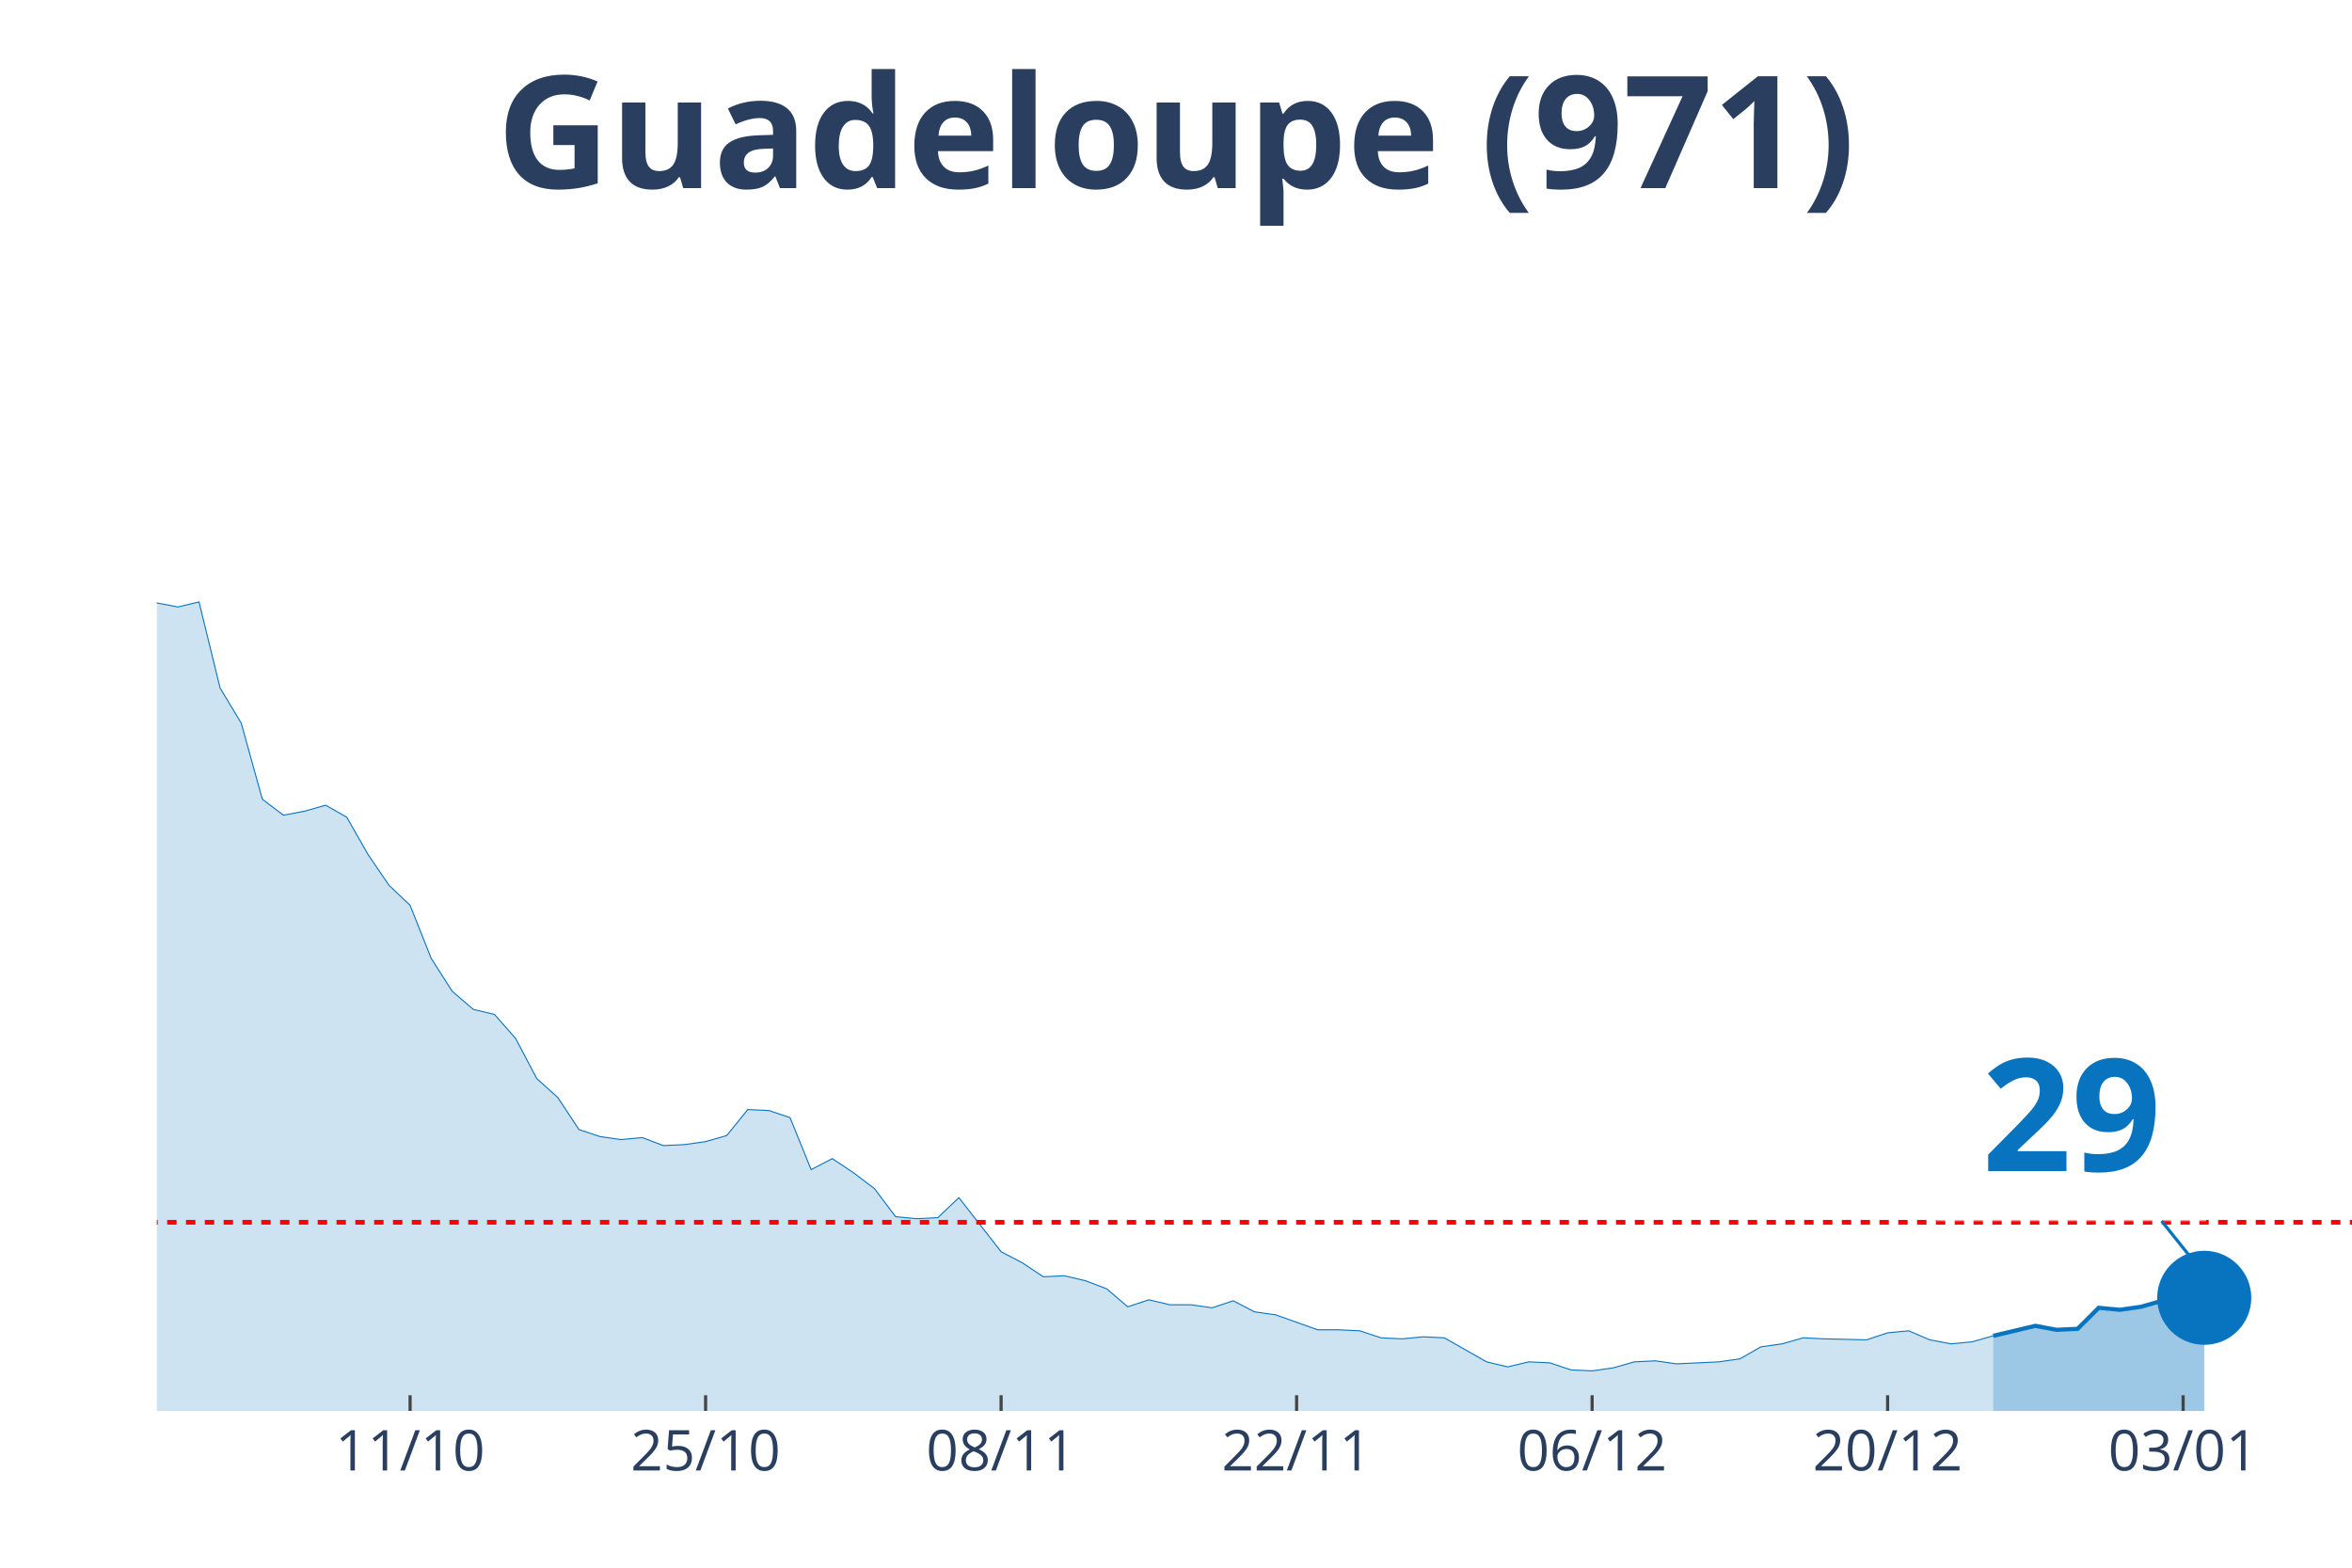
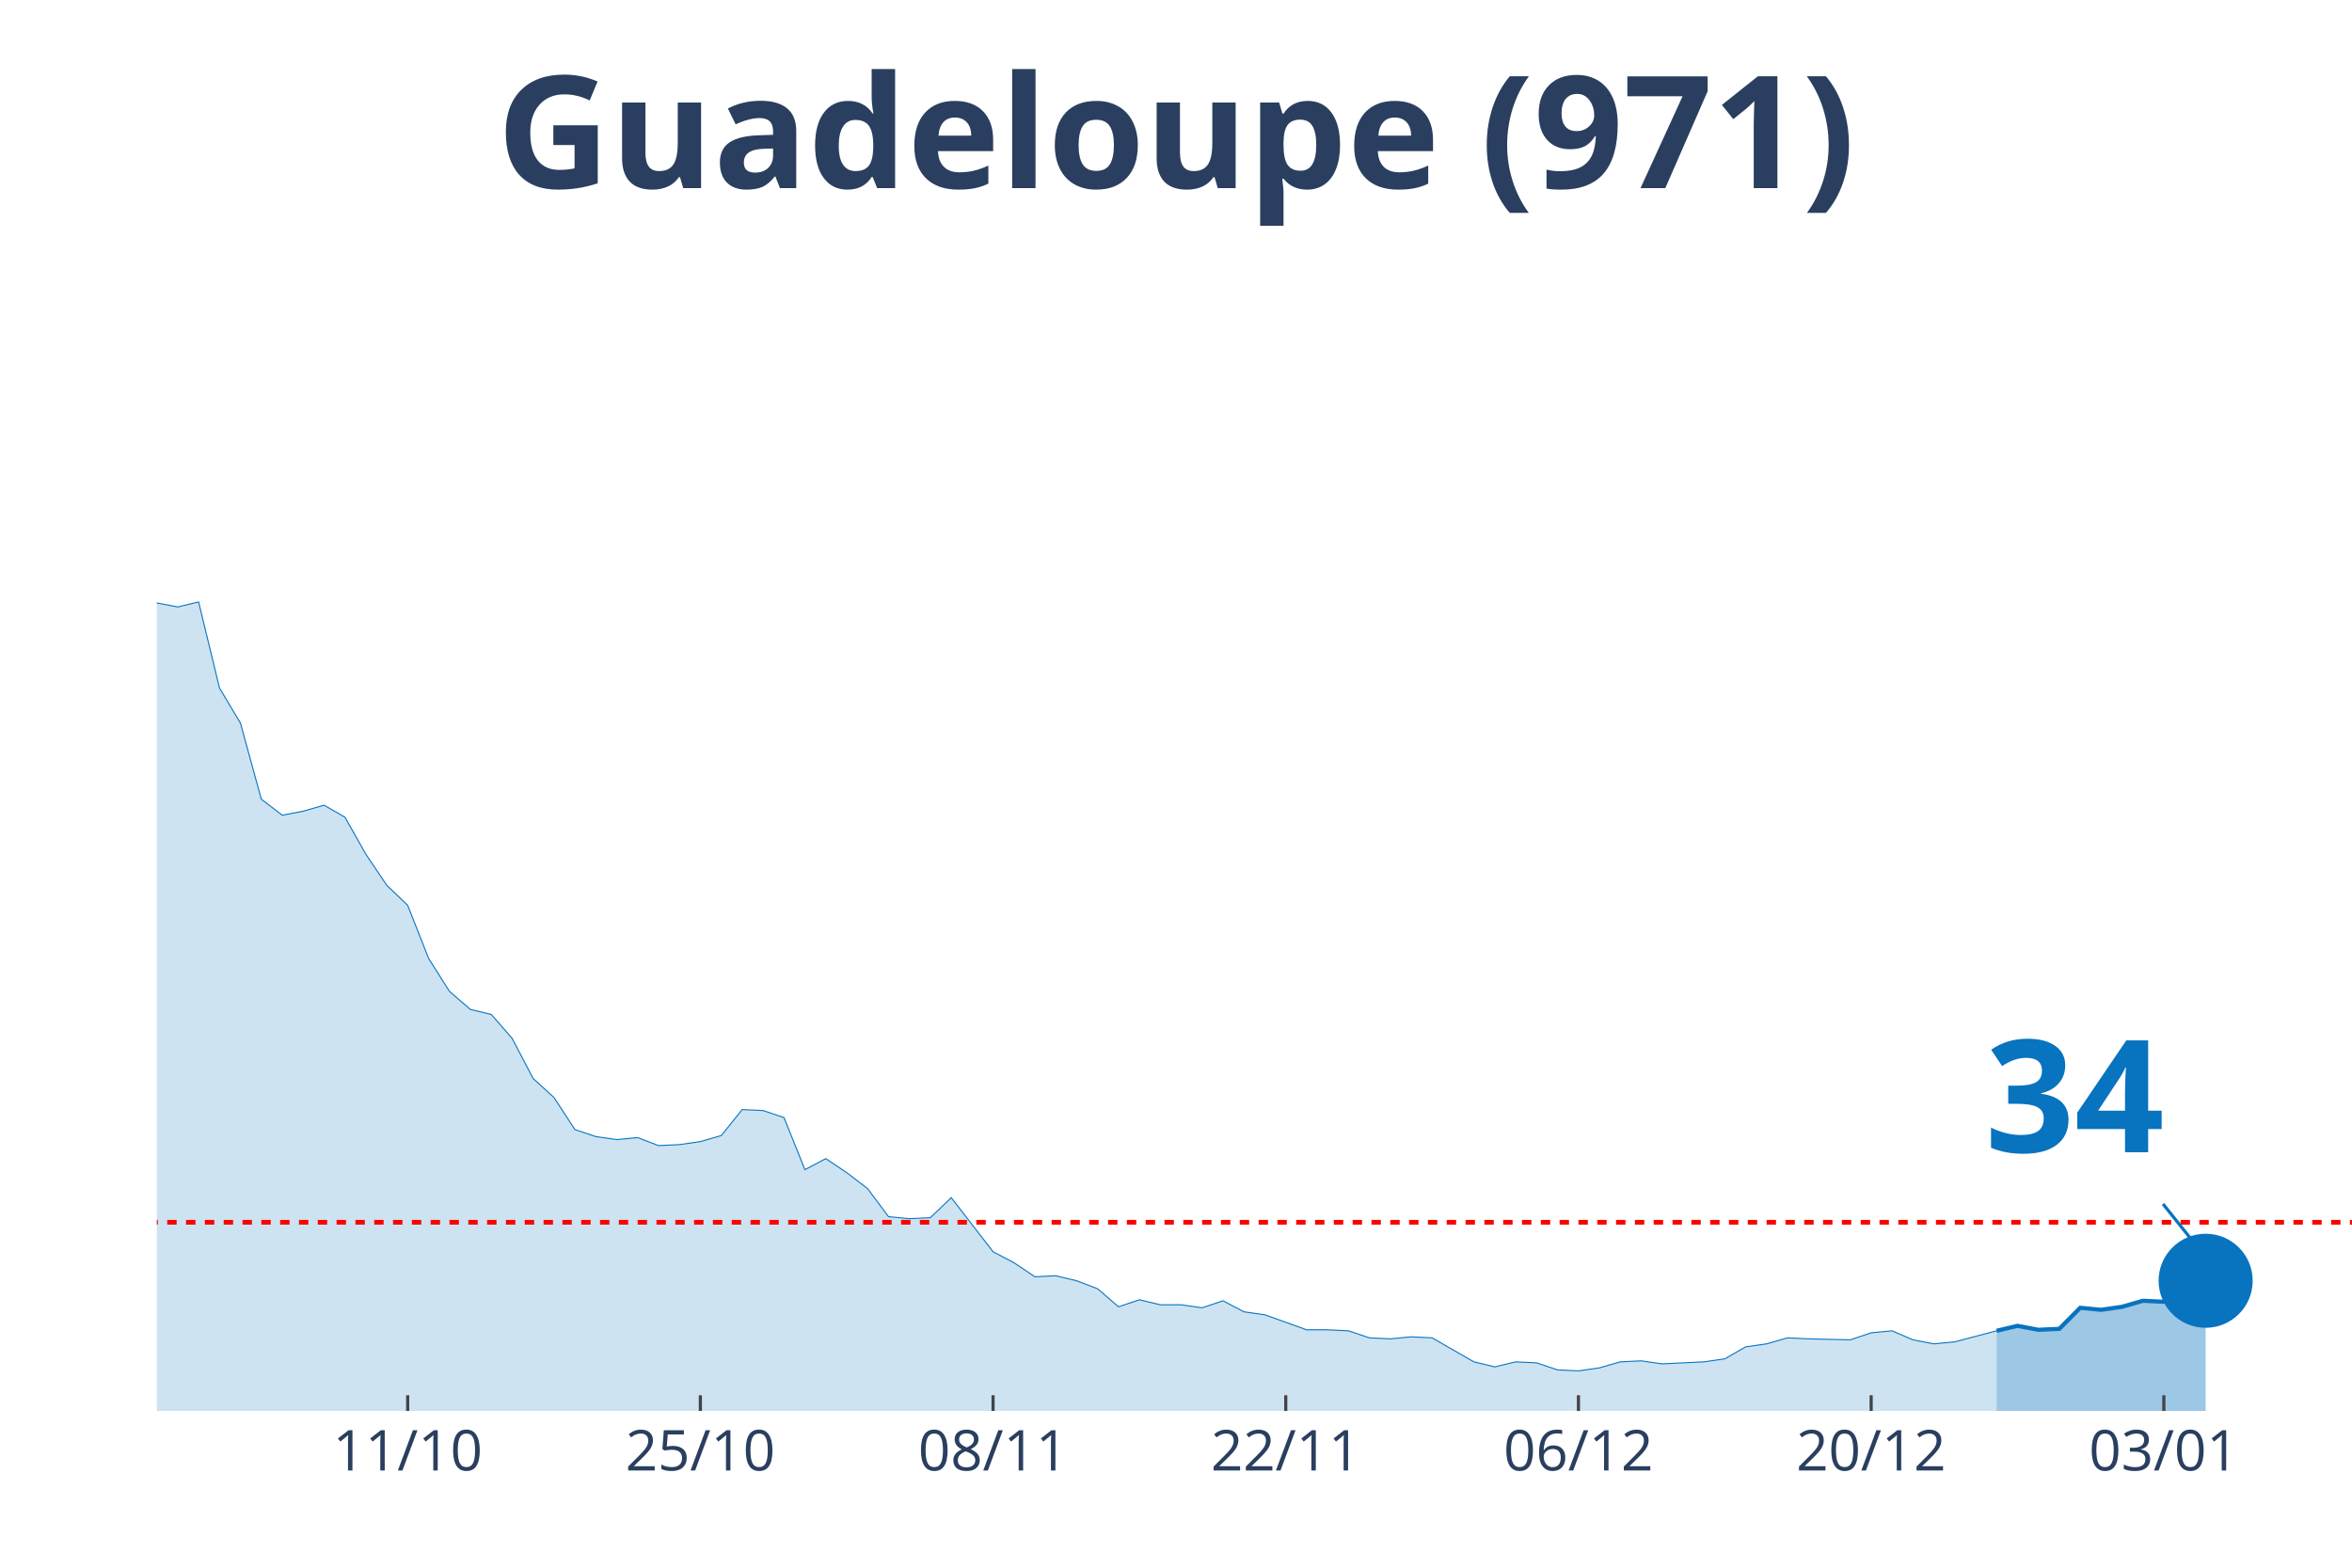
<svg xmlns="http://www.w3.org/2000/svg" class="main-svg" width="1125" height="750" style="" viewBox="0 0 750 500">
  <rect x="0" y="0" width="750" height="500" style="fill: rgb(0, 0, 0); fill-opacity: 0;" />
-   <defs id="defs-be0326">
+   <defs id="defs-753252">
    <g class="clips">
-       <clipPath id="clipbe0326xyplot" class="plotclip">
+       <clipPath id="clip753252xyplot" class="plotclip">
        <rect width="700" height="380" />
      </clipPath>
-       <clipPath class="axesclip" id="clipbe0326x">
+       <clipPath class="axesclip" id="clip753252x">
        <rect x="50" y="0" width="700" height="500" />
      </clipPath>
-       <clipPath class="axesclip" id="clipbe0326y">
+       <clipPath class="axesclip" id="clip753252y">
        <rect x="0" y="70" width="750" height="380" />
      </clipPath>
-       <clipPath class="axesclip" id="clipbe0326xy">
+       <clipPath class="axesclip" id="clip753252xy">
        <rect x="50" y="70" width="700" height="380" />
      </clipPath>
    </g>
    <g class="gradients" />
  </defs>
  <g class="bglayer">
    <rect class="bg" x="50" y="70" width="700" height="380" style="fill: rgb(0, 0, 0); fill-opacity: 0; stroke-width: 0;" />
  </g>
  <g class="layer-below">
    <g class="imagelayer" />
    <g class="shapelayer" />
  </g>
  <g class="cartesianlayer">
    <g class="subplot xy">
      <g class="layer-subplot">
        <g class="shapelayer" />
        <g class="imagelayer" />
      </g>
      <g class="gridlayer">
        <g class="x">
-           <path class="xgrid crisp" transform="translate(130.77,0)" d="M0,70v380" style="stroke: rgb(255, 255, 255); stroke-opacity: 1; stroke-width: 1px;" />
-           <path class="xgrid crisp" transform="translate(225,0)" d="M0,70v380" style="stroke: rgb(255, 255, 255); stroke-opacity: 1; stroke-width: 1px;" />
-           <path class="xgrid crisp" transform="translate(319.23,0)" d="M0,70v380" style="stroke: rgb(255, 255, 255); stroke-opacity: 1; stroke-width: 1px;" />
-           <path class="xgrid crisp" transform="translate(413.46,0)" d="M0,70v380" style="stroke: rgb(255, 255, 255); stroke-opacity: 1; stroke-width: 1px;" />
-           <path class="xgrid crisp" transform="translate(507.69,0)" d="M0,70v380" style="stroke: rgb(255, 255, 255); stroke-opacity: 1; stroke-width: 1px;" />
-           <path class="xgrid crisp" transform="translate(601.92,0)" d="M0,70v380" style="stroke: rgb(255, 255, 255); stroke-opacity: 1; stroke-width: 1px;" />
-           <path class="xgrid crisp" transform="translate(696.15,0)" d="M0,70v380" style="stroke: rgb(255, 255, 255); stroke-opacity: 1; stroke-width: 1px;" />
+           <path class="xgrid crisp" transform="translate(130,0)" d="M0,70v380" style="stroke: rgb(255, 255, 255); stroke-opacity: 1; stroke-width: 1px;" />
+           <path class="xgrid crisp" transform="translate(223.33,0)" d="M0,70v380" style="stroke: rgb(255, 255, 255); stroke-opacity: 1; stroke-width: 1px;" />
+           <path class="xgrid crisp" transform="translate(316.67,0)" d="M0,70v380" style="stroke: rgb(255, 255, 255); stroke-opacity: 1; stroke-width: 1px;" />
+           <path class="xgrid crisp" transform="translate(410,0)" d="M0,70v380" style="stroke: rgb(255, 255, 255); stroke-opacity: 1; stroke-width: 1px;" />
+           <path class="xgrid crisp" transform="translate(503.33,0)" d="M0,70v380" style="stroke: rgb(255, 255, 255); stroke-opacity: 1; stroke-width: 1px;" />
+           <path class="xgrid crisp" transform="translate(596.67,0)" d="M0,70v380" style="stroke: rgb(255, 255, 255); stroke-opacity: 1; stroke-width: 1px;" />
+           <path class="xgrid crisp" transform="translate(690,0)" d="M0,70v380" style="stroke: rgb(255, 255, 255); stroke-opacity: 1; stroke-width: 1px;" />
        </g>
        <g class="y" />
      </g>
      <g class="zerolinelayer" />
      <path class="xlines-below" />
      <path class="ylines-below" />
      <g class="overlines-below" />
      <g class="xaxislayer-below" />
      <g class="yaxislayer-below" />
      <g class="overaxes-below" />
-       <g class="plot" transform="translate(50, 70)" clip-path="url('#clipbe0326xyplot')">
+       <g class="plot" transform="translate(50, 70)" clip-path="url('#clip753252xyplot')">
        <g class="scatterlayer mlayer">
-           <g class="trace scatter tracefad3c8" style="stroke-miterlimit: 2;">
+           <g class="trace scatter trace1afb39" style="stroke-miterlimit: 2;">
            <g class="fills">
              <g>
-                 <path class="js-fill" d="M585.58,380L-915.38,380L-915.38,380L-726.92,378.08L-720.19,378.4L-585.58,377.76L-578.85,378.72L-457.69,375.53L-450.96,367.23L-437.5,360.52L-430.77,361.48L-403.85,366.91L-397.12,372.34L-383.65,366.91L-376.92,365.95L-356.73,359.88L-350,349.03L-323.08,324.12L-316.35,322.84L-296.15,279.41L-289.42,273.03L-269.23,273.34L-262.5,249.39L-242.31,183.93L-235.58,177.55L-222.12,171.16L-215.38,146.25L-208.65,138.59L-201.92,120.39L-195.19,115.6L-188.46,98.99L-175,99.31L-168.27,108.25L-161.54,90.37L-154.81,93.88L-148.08,78.24L-141.35,84.94L-134.62,75.68L-127.88,72.17L-121.15,55.56L-114.42,52.69L-107.69,35.13L-100.96,27.14L-94.23,15.33L-87.5,22.35L-80.77,17.88L-74.04,3.51L-67.31,0L-60.58,19.8L-53.85,31.29L-47.12,32.57L-40.38,31.61L-33.65,38L-20.19,91.33L-13.46,95.48L0,122.3L6.73,123.58L13.46,121.98L20.19,149.45L26.92,160.62L33.65,184.89L40.38,190L47.12,188.72L53.85,186.81L60.58,190.64L67.31,202.45L74.04,212.35L80.77,218.74L87.5,235.66L94.23,246.2L100.96,251.95L107.69,253.55L114.42,261.21L121.15,273.98L127.88,280.05L134.62,290.27L141.35,292.5L148.08,293.46L154.81,292.82L161.54,295.38L168.27,295.06L175,294.1L181.73,292.18L188.46,283.88L195.19,284.2L201.92,286.44L208.65,303.04L215.38,299.53L222.12,304L228.85,309.11L235.58,318.05L242.31,318.69L249.04,318.37L255.77,311.98L262.5,320.61L269.23,329.23L275.96,332.74L282.69,337.21L289.42,336.89L296.15,338.49L302.88,341.04L309.62,346.79L316.35,344.55L323.08,346.15L329.81,346.15L336.54,347.11L343.27,344.87L350,348.39L356.73,349.34L370.19,354.13L376.92,354.13L383.65,354.45L390.38,356.69L397.12,357.01L403.85,356.37L410.58,356.69L417.31,360.52L424.04,364.35L430.77,365.95L437.5,364.35L444.23,364.67L450.96,366.91L457.69,367.23L464.42,366.27L471.15,364.35L477.88,364.03L484.62,364.99L498.08,364.35L504.81,363.39L511.54,359.56L518.27,358.61L525,356.69L531.73,357.01L545.19,357.33L551.92,355.09L558.65,354.45L565.38,357.33L572.12,358.61L578.85,357.97L585.58,356.05" style="fill: rgb(8, 115, 191); fill-opacity: 0.2; stroke-width: 0;" />
+                 <path class="js-fill" d="M586.67,380L-906.67,380L-906.67,380L-720,378.08L-713.33,378.4L-580,377.76L-573.33,378.72L-453.33,375.53L-446.67,367.23L-433.33,360.52L-426.67,361.48L-400,366.91L-393.33,372.34L-380,366.91L-373.33,365.95L-353.33,359.88L-346.67,349.03L-320,324.12L-313.33,322.84L-293.33,279.41L-286.67,273.03L-266.67,273.34L-260,249.39L-240,183.93L-233.33,177.55L-220,171.16L-213.33,146.25L-206.67,138.59L-200,120.39L-193.33,115.6L-186.67,98.99L-173.33,99.31L-166.67,108.25L-160,90.37L-153.33,93.88L-146.67,78.24L-140,84.94L-133.33,75.68L-126.67,72.17L-120,55.56L-113.33,52.69L-106.67,35.13L-100,27.14L-93.33,15.33L-86.67,22.35L-80,17.88L-73.33,3.51L-66.67,0L-60,19.8L-53.33,31.29L-46.67,32.57L-40,31.61L-33.33,38L-20,91.33L-13.33,95.48L0,122.3L6.67,123.58L13.33,121.98L20,149.45L26.67,160.62L33.33,184.89L40,190L46.67,188.72L53.33,186.81L60,190.64L66.67,202.45L73.33,212.35L80,218.74L86.67,235.66L93.33,246.2L100,251.95L106.67,253.55L113.33,261.21L120,273.98L126.67,280.05L133.33,290.27L140,292.5L146.67,293.46L153.33,292.82L160,295.38L166.67,295.06L173.33,294.1L180,292.18L186.67,283.88L193.33,284.2L200,286.44L206.67,303.04L213.33,299.53L220,304L226.67,309.11L233.33,318.05L240,318.69L246.67,318.37L253.33,311.98L260,320.61L266.67,329.23L273.33,332.74L280,337.21L286.67,336.89L293.33,338.49L300,341.04L306.67,346.79L313.33,344.55L320,346.15L326.67,346.15L333.33,347.11L340,344.87L346.67,348.39L353.33,349.34L366.67,354.13L373.33,354.13L380,354.45L386.67,356.69L393.33,357.01L400,356.37L406.67,356.69L413.33,360.52L420,364.35L426.67,365.95L433.33,364.35L440,364.67L446.67,366.91L453.33,367.23L460,366.27L466.67,364.35L473.33,364.03L480,364.99L493.33,364.35L500,363.39L506.67,359.56L513.33,358.61L520,356.69L526.67,357.01L540,357.33L546.67,355.09L553.33,354.45L560,357.33L566.67,358.61L573.33,357.97L586.67,354.45" style="fill: rgb(8, 115, 191); fill-opacity: 0.2; stroke-width: 0;" />
              </g>
            </g>
            <g class="errorbars" />
            <g class="lines">
-               <path class="js-line" d="M-915.38,380L-726.92,378.08L-720.19,378.4L-585.58,377.76L-578.85,378.72L-457.69,375.53L-450.96,367.23L-437.5,360.52L-430.77,361.48L-403.85,366.91L-397.12,372.34L-383.65,366.91L-376.92,365.95L-356.73,359.88L-350,349.03L-323.08,324.12L-316.35,322.84L-296.15,279.41L-289.42,273.03L-269.23,273.34L-262.5,249.39L-242.31,183.93L-235.58,177.55L-222.12,171.16L-215.38,146.25L-208.65,138.59L-201.92,120.39L-195.19,115.6L-188.46,98.99L-175,99.31L-168.27,108.25L-161.54,90.37L-154.81,93.88L-148.08,78.24L-141.35,84.94L-134.62,75.68L-127.88,72.17L-121.15,55.56L-114.42,52.69L-107.69,35.13L-100.96,27.14L-94.23,15.33L-87.5,22.35L-80.77,17.88L-74.04,3.51L-67.31,0L-60.58,19.8L-53.85,31.29L-47.12,32.57L-40.38,31.61L-33.65,38L-20.19,91.33L-13.46,95.48L0,122.3L6.73,123.58L13.46,121.98L20.19,149.45L26.92,160.62L33.65,184.89L40.38,190L47.12,188.72L53.85,186.81L60.58,190.64L67.31,202.45L74.04,212.35L80.77,218.74L87.5,235.66L94.23,246.2L100.96,251.95L107.69,253.55L114.42,261.21L121.15,273.98L127.88,280.05L134.62,290.27L141.35,292.5L148.08,293.46L154.81,292.82L161.54,295.38L168.27,295.06L175,294.1L181.73,292.18L188.46,283.88L195.19,284.2L201.92,286.44L208.65,303.04L215.38,299.53L222.12,304L228.85,309.11L235.58,318.05L242.31,318.69L249.04,318.37L255.77,311.98L262.5,320.61L269.23,329.23L275.96,332.74L282.69,337.21L289.42,336.89L296.15,338.49L302.88,341.04L309.62,346.79L316.35,344.55L323.08,346.15L329.81,346.15L336.54,347.11L343.27,344.87L350,348.39L356.73,349.34L370.19,354.13L376.92,354.13L383.65,354.45L390.38,356.69L397.12,357.01L403.85,356.37L410.58,356.69L417.31,360.52L424.04,364.35L430.77,365.95L437.5,364.35L444.23,364.67L450.96,366.91L457.69,367.23L464.42,366.27L471.15,364.35L477.88,364.03L484.62,364.99L498.08,364.35L504.81,363.39L511.54,359.56L518.27,358.61L525,356.69L531.73,357.01L545.19,357.33L551.92,355.09L558.65,354.45L565.38,357.33L572.12,358.61L578.85,357.97L585.58,356.05" style="vector-effect: non-scaling-stroke; fill: none; stroke: rgb(8, 115, 191); stroke-opacity: 1; stroke-width: 0.5px; opacity: 1;" />
+               <path class="js-line" d="M-906.67,380L-720,378.08L-713.33,378.4L-580,377.76L-573.33,378.72L-453.33,375.53L-446.67,367.23L-433.33,360.52L-426.67,361.48L-400,366.91L-393.33,372.34L-380,366.91L-373.33,365.95L-353.33,359.88L-346.67,349.03L-320,324.12L-313.33,322.84L-293.33,279.41L-286.67,273.03L-266.67,273.34L-260,249.39L-240,183.93L-233.33,177.55L-220,171.16L-213.33,146.25L-206.67,138.59L-200,120.39L-193.33,115.6L-186.67,98.99L-173.33,99.31L-166.67,108.25L-160,90.37L-153.33,93.88L-146.67,78.24L-140,84.94L-133.33,75.68L-126.67,72.17L-120,55.56L-113.33,52.69L-106.67,35.13L-100,27.14L-93.33,15.33L-86.67,22.35L-80,17.88L-73.33,3.51L-66.67,0L-60,19.8L-53.33,31.29L-46.67,32.57L-40,31.61L-33.33,38L-20,91.33L-13.33,95.48L0,122.3L6.67,123.58L13.33,121.98L20,149.45L26.67,160.62L33.33,184.89L40,190L46.67,188.72L53.33,186.81L60,190.64L66.67,202.45L73.33,212.35L80,218.74L86.67,235.66L93.33,246.2L100,251.95L106.67,253.55L113.33,261.21L120,273.98L126.67,280.05L133.33,290.27L140,292.5L146.67,293.46L153.33,292.82L160,295.38L166.67,295.06L173.33,294.1L180,292.18L186.67,283.88L193.33,284.2L200,286.44L206.67,303.04L213.33,299.53L220,304L226.67,309.11L233.33,318.05L240,318.69L246.67,318.37L253.33,311.98L260,320.61L266.67,329.23L273.33,332.74L280,337.21L286.67,336.89L293.33,338.49L300,341.04L306.67,346.79L313.33,344.55L320,346.15L326.67,346.15L333.33,347.11L340,344.87L346.67,348.39L353.33,349.34L366.67,354.13L373.33,354.13L380,354.45L386.67,356.69L393.33,357.01L400,356.37L406.67,356.69L413.33,360.52L420,364.35L426.67,365.95L433.33,364.35L440,364.67L446.67,366.91L453.33,367.23L460,366.27L466.67,364.35L473.33,364.03L480,364.99L493.33,364.35L500,363.39L506.67,359.56L513.33,358.61L520,356.69L526.67,357.01L540,357.33L546.67,355.09L553.33,354.45L560,357.33L566.67,358.61L573.33,357.97L586.67,354.45" style="vector-effect: non-scaling-stroke; fill: none; stroke: rgb(8, 115, 191); stroke-opacity: 1; stroke-width: 0.5px; opacity: 1;" />
            </g>
            <g class="points" />
            <g class="text" />
          </g>
-           <g class="trace scatter tracee76a64" style="stroke-miterlimit: 2;">
+           <g class="trace scatter traceb9ddd3" style="stroke-miterlimit: 2;">
            <g class="fills">
              <g>
-                 <path class="js-fill" d="M652.88,380L585.58,380L585.58,356.05L599.04,352.86L605.77,354.13L612.5,353.82L619.23,347.11L625.96,347.75L632.69,346.79L639.42,344.87L646.15,345.19L652.88,343.92" style="fill: rgb(8, 115, 191); fill-opacity: 0.4; stroke-width: 0;" />
+                 <path class="js-fill" d="M653.33,380L586.67,380L586.67,354.45L593.33,352.86L600,354.13L606.67,353.82L613.33,347.11L620,347.75L626.67,346.79L633.33,344.87L640,345.19L646.67,343.92L653.33,338.49" style="fill: rgb(8, 115, 191); fill-opacity: 0.4; stroke-width: 0;" />
              </g>
            </g>
            <g class="errorbars" />
            <g class="lines">
-               <path class="js-line" d="M585.58,356.05L599.04,352.86L605.77,354.13L612.5,353.82L619.23,347.11L625.96,347.75L632.69,346.79L639.42,344.87L646.15,345.19L652.88,343.92" style="vector-effect: non-scaling-stroke; fill: none; stroke: rgb(8, 115, 191); stroke-opacity: 1; stroke-width: 2px; opacity: 1;" />
+               <path class="js-line" d="M586.67,354.45L593.33,352.86L600,354.13L606.67,353.82L613.33,347.11L620,347.75L626.67,346.79L633.33,344.87L640,345.19L646.67,343.92L653.33,338.49" style="vector-effect: non-scaling-stroke; fill: none; stroke: rgb(8, 115, 191); stroke-opacity: 1; stroke-width: 2px; opacity: 1;" />
            </g>
            <g class="points" />
            <g class="text" />
          </g>
-           <g class="trace scatter tracec64d4d" style="stroke-miterlimit: 2; opacity: 1;">
+           <g class="trace scatter trace8ed4ba" style="stroke-miterlimit: 2; opacity: 1;">
            <g class="fills" />
            <g class="errorbars" />
            <g class="lines" />
            <g class="points">
-               <path class="point" transform="translate(652.88,343.92)" d="M15,0A15,15 0 1,1 0,-15A15,15 0 0,1 15,0Z" style="opacity: 1; stroke-width: 0px; fill: rgb(8, 115, 191); fill-opacity: 1;" />
+               <path class="point" transform="translate(653.33,338.49)" d="M15,0A15,15 0 1,1 0,-15A15,15 0 0,1 15,0Z" style="opacity: 1; stroke-width: 0px; fill: rgb(8, 115, 191); fill-opacity: 1;" />
            </g>
            <g class="text" />
          </g>
        </g>
      </g>
      <g class="overplot" />
      <path class="xlines-above crisp" style="fill: none; stroke-width: 1px; stroke: rgb(0, 0, 0); stroke-opacity: 0;" d="" />
      <path class="ylines-above crisp" style="fill: none;" d="M0,0" />
      <g class="overlines-above" />
      <g class="xaxislayer-above">
-         <path class="xtick ticks crisp" d="M0,450v-5" transform="translate(130.77,0)" style="stroke: rgb(68, 68, 68); stroke-opacity: 1; stroke-width: 1px;" />
-         <path class="xtick ticks crisp" d="M0,450v-5" transform="translate(225,0)" style="stroke: rgb(68, 68, 68); stroke-opacity: 1; stroke-width: 1px;" />
-         <path class="xtick ticks crisp" d="M0,450v-5" transform="translate(319.23,0)" style="stroke: rgb(68, 68, 68); stroke-opacity: 1; stroke-width: 1px;" />
-         <path class="xtick ticks crisp" d="M0,450v-5" transform="translate(413.46,0)" style="stroke: rgb(68, 68, 68); stroke-opacity: 1; stroke-width: 1px;" />
-         <path class="xtick ticks crisp" d="M0,450v-5" transform="translate(507.69,0)" style="stroke: rgb(68, 68, 68); stroke-opacity: 1; stroke-width: 1px;" />
-         <path class="xtick ticks crisp" d="M0,450v-5" transform="translate(601.92,0)" style="stroke: rgb(68, 68, 68); stroke-opacity: 1; stroke-width: 1px;" />
-         <path class="xtick ticks crisp" d="M0,450v-5" transform="translate(696.15,0)" style="stroke: rgb(68, 68, 68); stroke-opacity: 1; stroke-width: 1px;" />
+         <path class="xtick ticks crisp" d="M0,450v-5" transform="translate(130,0)" style="stroke: rgb(68, 68, 68); stroke-opacity: 1; stroke-width: 1px;" />
+         <path class="xtick ticks crisp" d="M0,450v-5" transform="translate(223.33,0)" style="stroke: rgb(68, 68, 68); stroke-opacity: 1; stroke-width: 1px;" />
+         <path class="xtick ticks crisp" d="M0,450v-5" transform="translate(316.67,0)" style="stroke: rgb(68, 68, 68); stroke-opacity: 1; stroke-width: 1px;" />
+         <path class="xtick ticks crisp" d="M0,450v-5" transform="translate(410,0)" style="stroke: rgb(68, 68, 68); stroke-opacity: 1; stroke-width: 1px;" />
+         <path class="xtick ticks crisp" d="M0,450v-5" transform="translate(503.33,0)" style="stroke: rgb(68, 68, 68); stroke-opacity: 1; stroke-width: 1px;" />
+         <path class="xtick ticks crisp" d="M0,450v-5" transform="translate(596.67,0)" style="stroke: rgb(68, 68, 68); stroke-opacity: 1; stroke-width: 1px;" />
+         <path class="xtick ticks crisp" d="M0,450v-5" transform="translate(690,0)" style="stroke: rgb(68, 68, 68); stroke-opacity: 1; stroke-width: 1px;" />
        <g class="xtick">
-           <text text-anchor="middle" x="0" y="469" transform="translate(130.77,0)" style="font-family: 'Open Sans', verdana, arial, sans-serif; font-size: 18px; fill: rgb(42, 63, 95); fill-opacity: 1; white-space: pre;">11/10</text>
+           <text text-anchor="middle" x="0" y="469" transform="translate(130,0)" style="font-family: 'Open Sans', verdana, arial, sans-serif; font-size: 18px; fill: rgb(42, 63, 95); fill-opacity: 1; white-space: pre;">11/10</text>
        </g>
        <g class="xtick">
-           <text text-anchor="middle" x="0" y="469" transform="translate(225,0)" style="font-family: 'Open Sans', verdana, arial, sans-serif; font-size: 18px; fill: rgb(42, 63, 95); fill-opacity: 1; white-space: pre;">25/10</text>
+           <text text-anchor="middle" x="0" y="469" transform="translate(223.33,0)" style="font-family: 'Open Sans', verdana, arial, sans-serif; font-size: 18px; fill: rgb(42, 63, 95); fill-opacity: 1; white-space: pre;">25/10</text>
        </g>
        <g class="xtick">
-           <text text-anchor="middle" x="0" y="469" transform="translate(319.23,0)" style="font-family: 'Open Sans', verdana, arial, sans-serif; font-size: 18px; fill: rgb(42, 63, 95); fill-opacity: 1; white-space: pre;">08/11</text>
+           <text text-anchor="middle" x="0" y="469" transform="translate(316.67,0)" style="font-family: 'Open Sans', verdana, arial, sans-serif; font-size: 18px; fill: rgb(42, 63, 95); fill-opacity: 1; white-space: pre;">08/11</text>
        </g>
        <g class="xtick">
-           <text text-anchor="middle" x="0" y="469" transform="translate(413.46,0)" style="font-family: 'Open Sans', verdana, arial, sans-serif; font-size: 18px; fill: rgb(42, 63, 95); fill-opacity: 1; white-space: pre;">22/11</text>
+           <text text-anchor="middle" x="0" y="469" transform="translate(410,0)" style="font-family: 'Open Sans', verdana, arial, sans-serif; font-size: 18px; fill: rgb(42, 63, 95); fill-opacity: 1; white-space: pre;">22/11</text>
        </g>
        <g class="xtick">
-           <text text-anchor="middle" x="0" y="469" transform="translate(507.69,0)" style="font-family: 'Open Sans', verdana, arial, sans-serif; font-size: 18px; fill: rgb(42, 63, 95); fill-opacity: 1; white-space: pre;">06/12</text>
+           <text text-anchor="middle" x="0" y="469" transform="translate(503.33,0)" style="font-family: 'Open Sans', verdana, arial, sans-serif; font-size: 18px; fill: rgb(42, 63, 95); fill-opacity: 1; white-space: pre;">06/12</text>
        </g>
        <g class="xtick">
-           <text text-anchor="middle" x="0" y="469" transform="translate(601.92,0)" style="font-family: 'Open Sans', verdana, arial, sans-serif; font-size: 18px; fill: rgb(42, 63, 95); fill-opacity: 1; white-space: pre;">20/12</text>
+           <text text-anchor="middle" x="0" y="469" transform="translate(596.67,0)" style="font-family: 'Open Sans', verdana, arial, sans-serif; font-size: 18px; fill: rgb(42, 63, 95); fill-opacity: 1; white-space: pre;">20/12</text>
        </g>
        <g class="xtick">
-           <text text-anchor="middle" x="0" y="469" transform="translate(696.15,0)" style="font-family: 'Open Sans', verdana, arial, sans-serif; font-size: 18px; fill: rgb(42, 63, 95); fill-opacity: 1; white-space: pre;">03/01</text>
+           <text text-anchor="middle" x="0" y="469" transform="translate(690,0)" style="font-family: 'Open Sans', verdana, arial, sans-serif; font-size: 18px; fill: rgb(42, 63, 95); fill-opacity: 1; white-space: pre;">03/01</text>
        </g>
      </g>
      <g class="yaxislayer-above" />
      <g class="overaxes-above" />
    </g>
  </g>
  <g class="polarlayer" />
  <g class="ternarylayer" />
  <g class="geolayer" />
  <g class="funnelarealayer" />
  <g class="pielayer" />
  <g class="treemaplayer" />
  <g class="sunburstlayer" />
  <g class="glimages" />
-   <defs id="topdefs-be0326">
+   <defs id="topdefs-753252">
    <g class="clips" />
  </defs>
  <g class="layer-above">
    <g class="imagelayer" />
    <g class="shapelayer">
-       <path data-index="0" fill-rule="evenodd" d="M-3732.69,389.83L1187.5,389.83" clip-path="url('#clipbe0326xy')" style="opacity: 1; stroke: rgb(255, 0, 0); stroke-opacity: 1; fill: rgb(0, 0, 0); fill-opacity: 0; stroke-dasharray: 3px, 3px; stroke-width: 1.5px;" />
+       <path data-index="0" fill-rule="evenodd" d="M-3696.67,389.83L1176.67,389.83" clip-path="url('#clip753252xy')" style="opacity: 1; stroke: rgb(255, 0, 0); stroke-opacity: 1; fill: rgb(0, 0, 0); fill-opacity: 0; stroke-dasharray: 3px, 3px; stroke-width: 1.5px;" />
    </g>
  </g>
  <g class="infolayer">
    <g class="g-gtitle">
      <text class="gtitle" x="375" y="25" text-anchor="middle" dy="0.7em" style="font-family: 'Open Sans', verdana, arial, sans-serif; font-size: 50px; fill: rgb(42, 63, 95); opacity: 1; font-weight: normal; white-space: pre;">
        <tspan style="font-weight:bold">Guadeloupe (971)</tspan>
      </text>
    </g>
    <g class="g-xtitle" />
    <g class="annotation" data-index="0" style="opacity: 1;">
-       <g class="annotation-text-g" transform="rotate(0,660.88,353.92)">
-         <g class="cursor-pointer" transform="translate(617, 318)">
+       <g class="annotation-text-g" transform="rotate(0,661.33,348.49)">
+         <g class="cursor-pointer" transform="translate(618, 312)">
          <rect class="bg" x="0.5" y="0.5" width="86" height="71" style="stroke-width: 1px; stroke: rgb(0, 0, 0); stroke-opacity: 0; fill: rgb(255, 255, 255); fill-opacity: 0.6;" />
          <text class="annotation-text" text-anchor="middle" x="43.531" y="55.5" style="font-family: 'Open Sans', verdana, arial, sans-serif; font-size: 50px; fill: rgb(8, 115, 191); fill-opacity: 1; white-space: pre;">
-             <tspan style="font-weight:bold">29 </tspan>
+             <tspan style="font-weight:bold">34 </tspan>
          </text>
        </g>
      </g>
      <g class="annotation-arrow-g" style="opacity: 1;">
-         <path d="M689.28,389.42L700.88,403.92" style="stroke-width: 1px; stroke: rgb(8, 115, 191); stroke-opacity: 1; stroke-dasharray: 0px, 0px, 18.569px, 18.569px;" />
+         <path d="M689.73,383.99L701.33,398.49" style="stroke-width: 1px; stroke: rgb(8, 115, 191); stroke-opacity: 1; stroke-dasharray: 0px, 0px, 18.569px, 18.569px;" />
      </g>
    </g>
  </g>
</svg>
